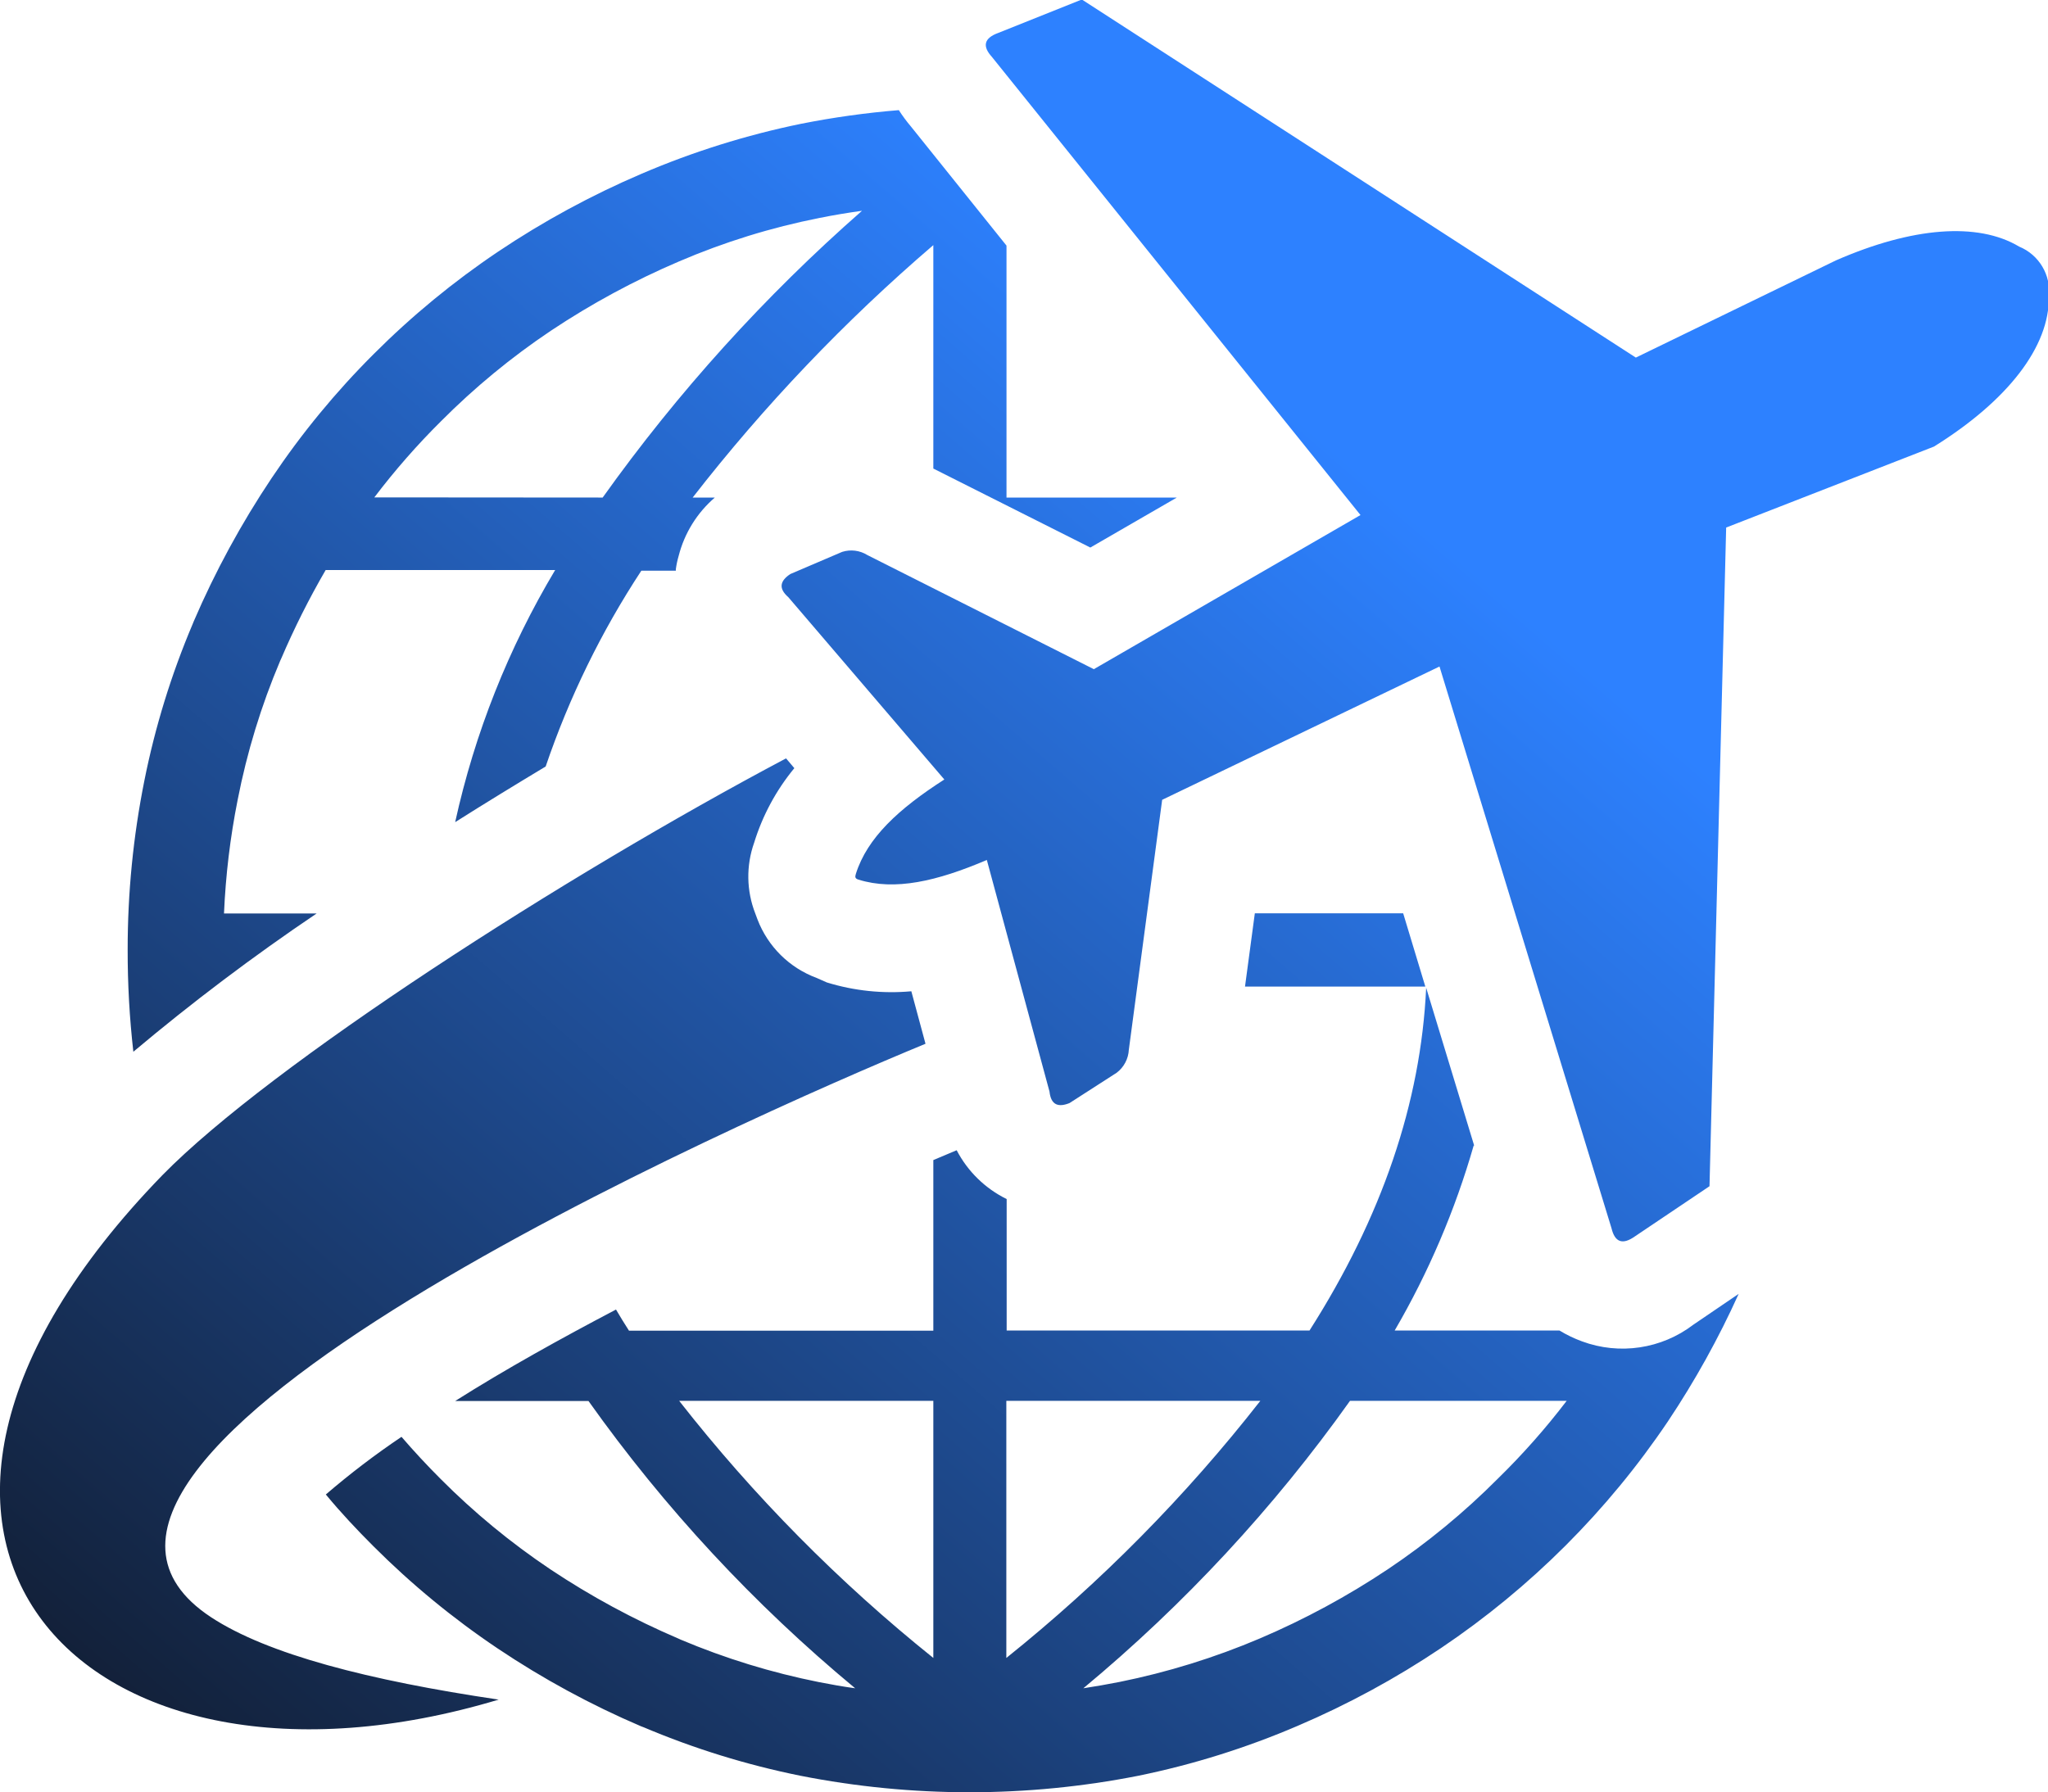
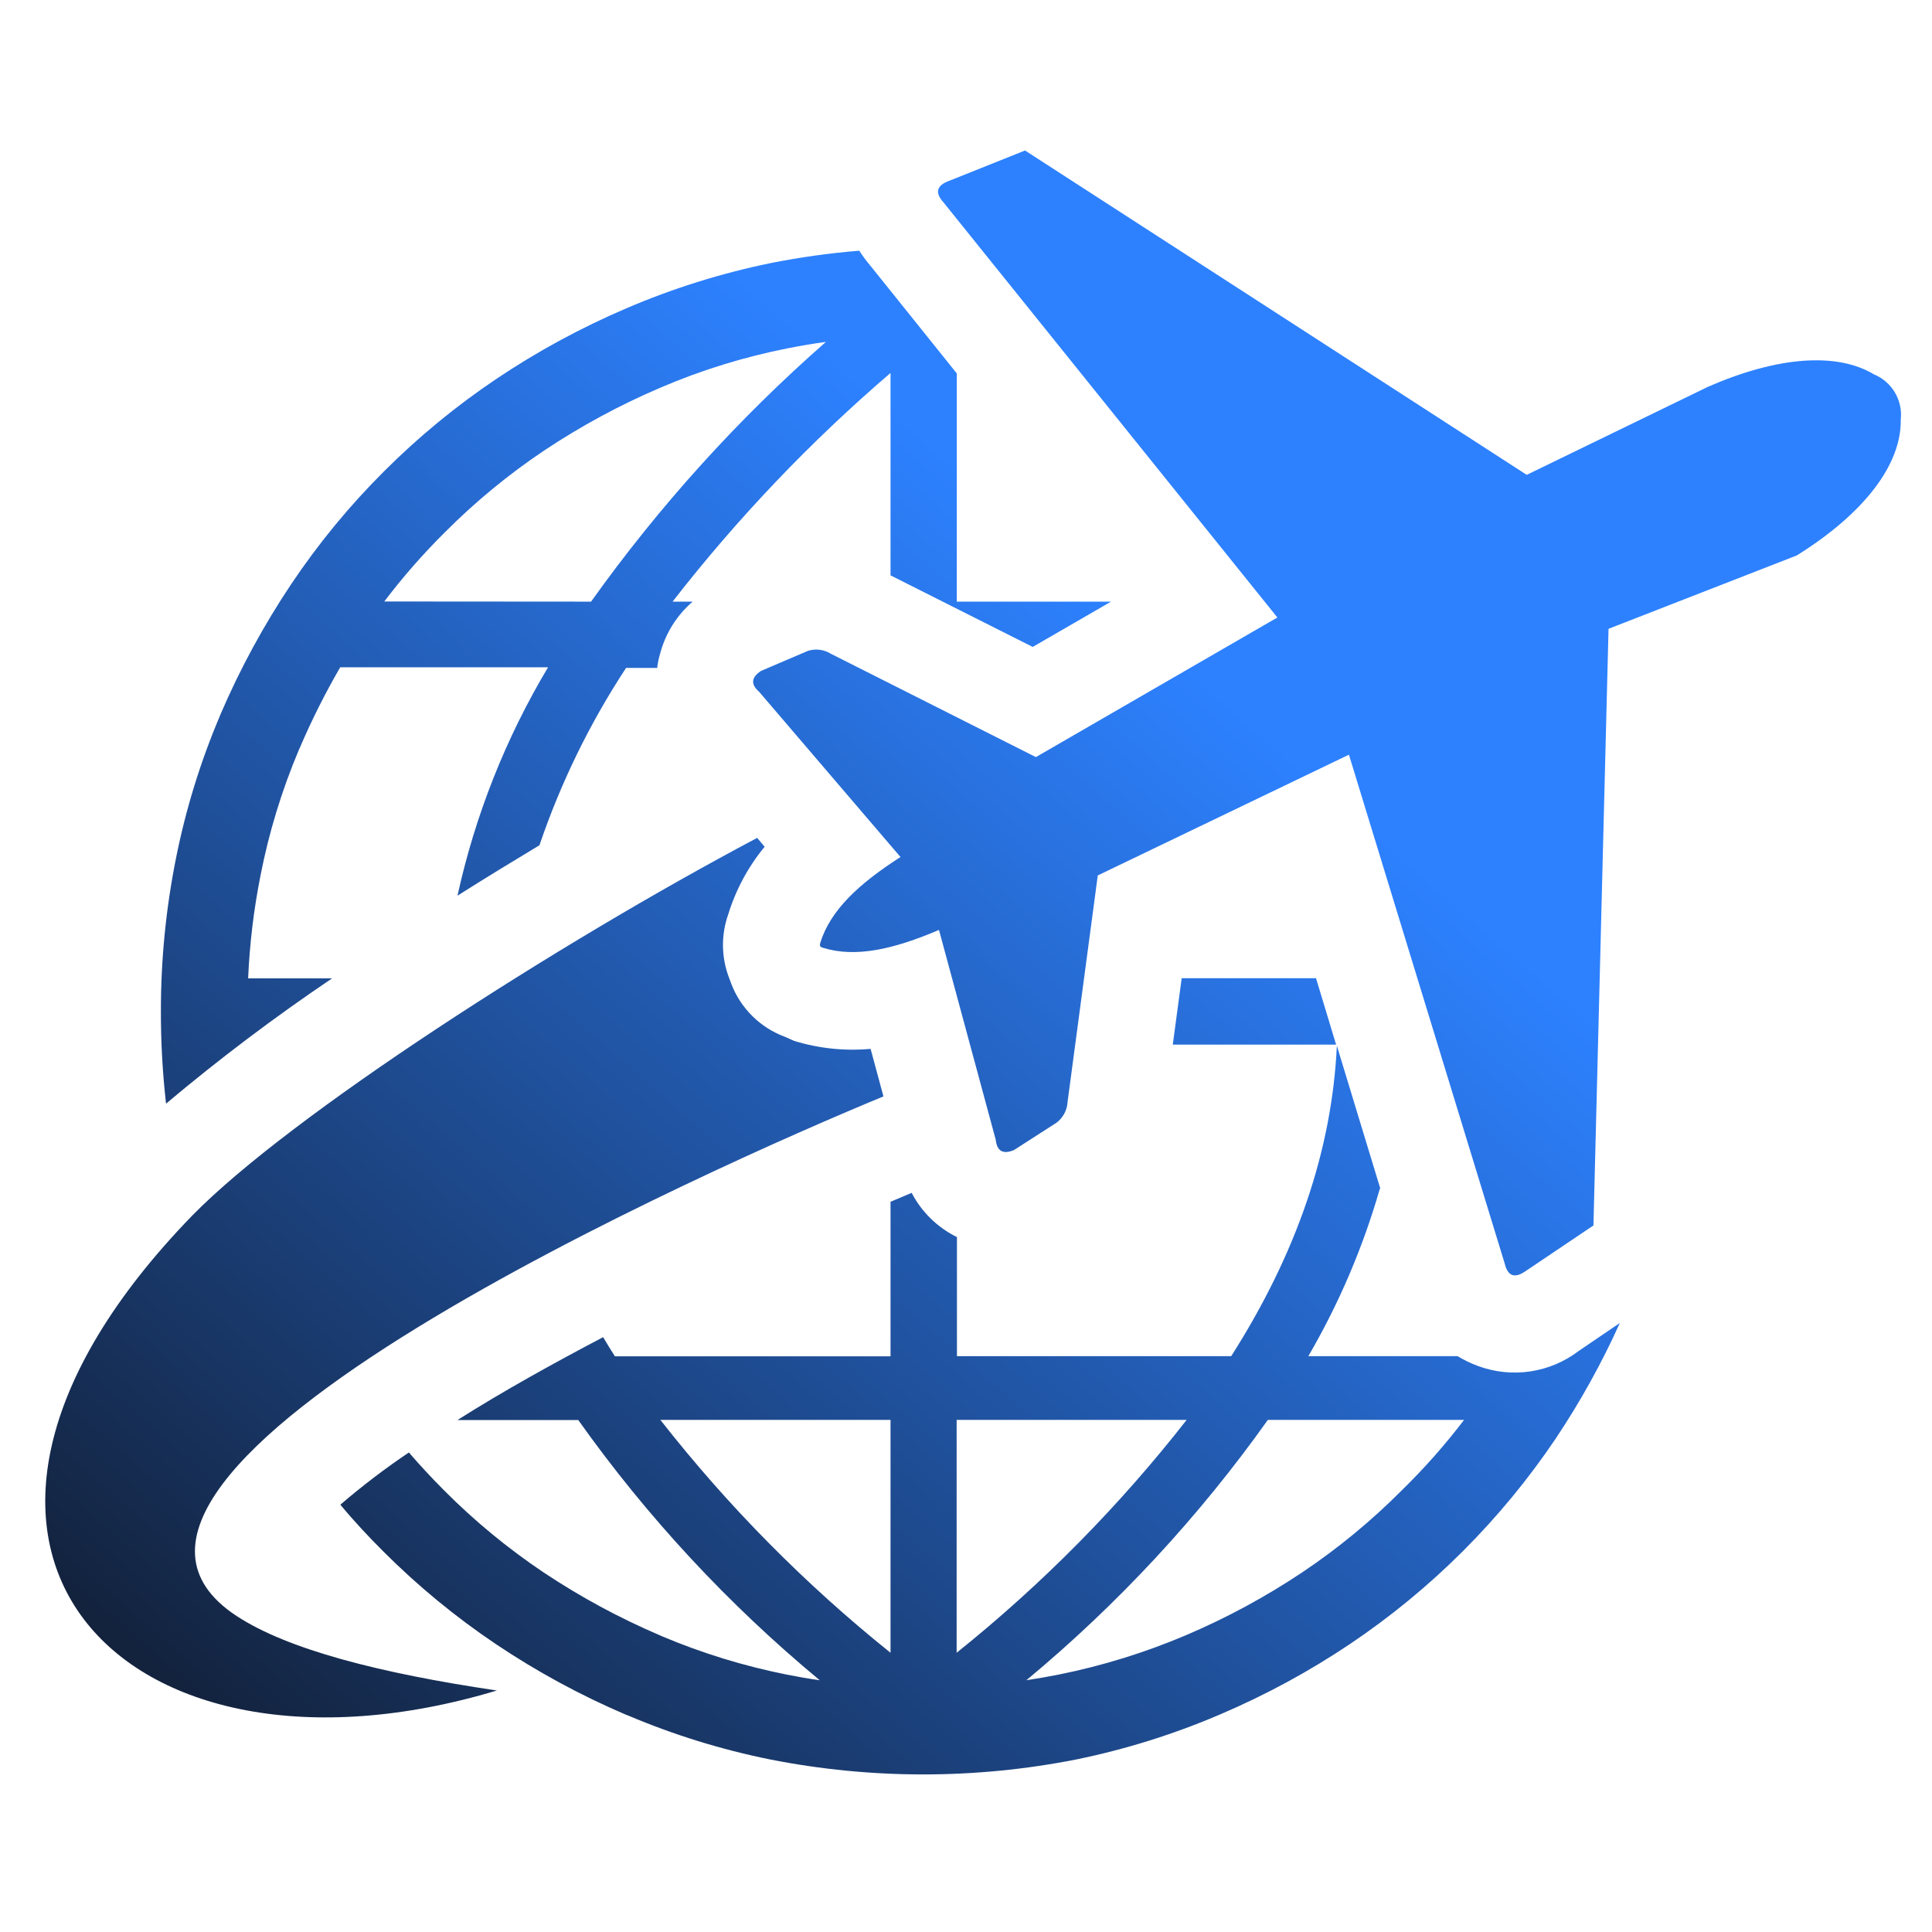
- <svg xmlns="http://www.w3.org/2000/svg" id="Layer_1" data-name="Layer 1" viewBox="0 0 122.88 107.54">
+ <svg xmlns="http://www.w3.org/2000/svg" id="Layer_1" data-name="Layer 1" viewBox="0 0 512 512">
  <defs>
    <linearGradient id="gradient" x1="0%" y1="100%" x2="100%" y2="0%">
      <stop offset="0%" stop-color="hsl(221, 42%, 11%)" />
-       <stop offset="70%" stop-color="hsl(216, 100%, 58.9%)" />
+       <stop offset="65%" stop-color="hsl(216, 100%, 58.9%)" />
    </linearGradient>
  </defs>
-   <path fill="url(#gradient)" d="M88.42,68.75a48.8,48.8,0,0,1-4.74,11.1h9.89a7.67,7.67,0,0,0,1.35.65h0a7,7,0,0,0,6.68-1l2.72-1.85a53.3,53.3,0,0,1-4.25,7.66,50.16,50.16,0,0,1-13.6,13.59,52,52,0,0,1-8.6,4.67,49.29,49.29,0,0,1-9.57,3,52.37,52.37,0,0,1-20.27,0,49,49,0,0,1-9.41-2.91l-.16-.06a52.41,52.41,0,0,1-8.6-4.67,49.81,49.81,0,0,1-7.46-6.14c-1-1-1.94-2-2.85-3.1a48.57,48.57,0,0,1,4.54-3.46q1.13,1.31,2.34,2.52h0a43.34,43.34,0,0,0,6.59,5.43,47.51,47.51,0,0,0,7.69,4.16l.13.06a42.89,42.89,0,0,0,8.3,2.55c.71.14,1.44.27,2.17.37a90.25,90.25,0,0,1-16-17.24h-8c3-1.9,6.34-3.75,9.65-5.49.25.43.51.85.78,1.27H56V69.62l1.4-.59a6.73,6.73,0,0,0,3,2.93v7.89H78.57c4.34-6.81,6.68-13.67,7-20.57l2.88,9.47ZM51.35,52.45c.68-2.17,2.57-3.91,5.31-5.67L47.3,35.84c-.63-.55-.47-1,.12-1.39l3.11-1.33a1.82,1.82,0,0,1,1.51.19l13.59,6.85,16-9.25L59.51,3.41c-.57-.63-.49-1.12.4-1.44l5-2L98.15,21.46l12-5.83c4.57-2,8.51-2.32,11-.83a2.9,2.9,0,0,1,1.78,3c.05,3-2.46,6.24-6.89,9l-12.47,4.86-1,39.53-4.46,3c-.77.55-1.22.35-1.42-.48L86.37,40l-16.64,8L67.73,63A1.85,1.85,0,0,1,67,64.38L64.17,66.2c-.65.26-1.11.14-1.2-.69l-3.76-13.9c-3,1.28-5.52,1.86-7.7,1.18-.2-.06-.22-.15-.16-.34Zm-4.2-6.93c-13.22,7-30.9,18.37-37.4,25C-11.51,92.41,5.08,109.47,29.92,102c-7.78-1.15-13.87-2.72-17.25-4.94-14.43-9.48,32-29.94,42.86-34.42l-.85-3.15a13.18,13.18,0,0,1-5.07-.53L49,58.69a6.05,6.05,0,0,1-3.55-3.51l-.13-.35a6.08,6.08,0,0,1-.07-4.26,13.1,13.1,0,0,1,2.41-4.47l-.49-.58ZM8,63.11A53.31,53.31,0,0,1,7.66,57a51.43,51.43,0,0,1,1-10.14,48.27,48.27,0,0,1,2.9-9.41l.06-.15a53.32,53.32,0,0,1,4.68-8.61,49.17,49.17,0,0,1,6.13-7.45,49.81,49.81,0,0,1,7.46-6.14,52.41,52.41,0,0,1,8.6-4.67,49.51,49.51,0,0,1,9.57-3,51.5,51.5,0,0,1,5.87-.82,9.24,9.24,0,0,0,.74,1l5.72,7.13V29.86H70.61l-5.19,3L56,28.12V14.71A104.13,104.13,0,0,0,41.56,29.86h1.33a6.85,6.85,0,0,0-2.17,3.5,5.42,5.42,0,0,0-.17.8l0,.09H38.48A51.72,51.72,0,0,0,32.74,46c-1.81,1.09-3.63,2.2-5.43,3.34a50.67,50.67,0,0,1,6-15.13H19.54a48.92,48.92,0,0,0-2.67,5.32l-.06.13A42.11,42.11,0,0,0,14.26,48a44.76,44.76,0,0,0-.82,6.82H19a130.39,130.39,0,0,0-11,8.3Zm77.51-3.9H74.7l.59-4.4h8.9l1.33,4.4ZM81,84.07a90.83,90.83,0,0,1-16,17.25c.73-.11,1.45-.24,2.17-.38a43.49,43.49,0,0,0,8.42-2.61,47.09,47.09,0,0,0,7.69-4.16,43.34,43.34,0,0,0,6.59-5.43h0A42.75,42.75,0,0,0,94,84.07ZM60.38,99.5A93.83,93.83,0,0,0,75.62,84.07H60.38V99.5ZM56,84.07H40.75A94.23,94.23,0,0,0,56,99.5V84.07ZM36.16,29.86A100.58,100.58,0,0,1,51.72,12.65c-.86.12-1.71.26-2.55.43a42,42,0,0,0-8.43,2.61,47.51,47.51,0,0,0-7.69,4.16,43.34,43.34,0,0,0-6.59,5.43h0a43.24,43.24,0,0,0-4,4.57Z" />
+   <path fill="url(#gradient)" d="M88.42,68.75a48.8,48.8,0,0,1-4.74,11.1h9.89a7.67,7.67,0,0,0,1.35.65h0a7,7,0,0,0,6.68-1l2.72-1.85a53.3,53.3,0,0,1-4.25,7.66,50.16,50.16,0,0,1-13.6,13.59,52,52,0,0,1-8.6,4.67,49.29,49.29,0,0,1-9.57,3,52.37,52.37,0,0,1-20.27,0,49,49,0,0,1-9.41-2.91l-.16-.06a52.41,52.41,0,0,1-8.6-4.67,49.81,49.81,0,0,1-7.46-6.14c-1-1-1.94-2-2.85-3.1a48.57,48.57,0,0,1,4.54-3.46q1.13,1.31,2.34,2.52h0a43.34,43.34,0,0,0,6.59,5.43,47.51,47.51,0,0,0,7.69,4.16l.13.06a42.89,42.89,0,0,0,8.3,2.55c.71.14,1.44.27,2.17.37a90.25,90.25,0,0,1-16-17.24h-8c3-1.9,6.34-3.75,9.65-5.49.25.43.51.85.78,1.27H56V69.62l1.4-.59a6.73,6.73,0,0,0,3,2.93v7.89H78.57c4.34-6.81,6.68-13.67,7-20.57l2.88,9.47ZM51.35,52.45c.68-2.17,2.57-3.91,5.31-5.67L47.3,35.84c-.63-.55-.47-1,.12-1.39l3.11-1.33a1.82,1.82,0,0,1,1.51.19l13.59,6.85,16-9.25L59.51,3.41c-.57-.63-.49-1.12.4-1.44l5-2L98.15,21.46l12-5.83c4.57-2,8.51-2.32,11-.83a2.9,2.9,0,0,1,1.78,3c.05,3-2.46,6.24-6.89,9l-12.47,4.86-1,39.53-4.46,3c-.77.55-1.22.35-1.42-.48L86.37,40l-16.64,8L67.73,63A1.85,1.85,0,0,1,67,64.38L64.17,66.2c-.65.26-1.11.14-1.2-.69l-3.76-13.9c-3,1.28-5.52,1.86-7.7,1.18-.2-.06-.22-.15-.16-.34Zm-4.2-6.93c-13.22,7-30.9,18.37-37.4,25C-11.51,92.41,5.08,109.47,29.92,102c-7.78-1.15-13.87-2.72-17.25-4.94-14.43-9.48,32-29.94,42.86-34.42l-.85-3.15a13.18,13.18,0,0,1-5.07-.53L49,58.69a6.05,6.05,0,0,1-3.55-3.51l-.13-.35a6.08,6.08,0,0,1-.07-4.26,13.1,13.1,0,0,1,2.41-4.47l-.49-.58ZM8,63.11A53.31,53.31,0,0,1,7.66,57a51.43,51.43,0,0,1,1-10.14,48.27,48.27,0,0,1,2.9-9.41l.06-.15a53.32,53.32,0,0,1,4.68-8.61,49.17,49.17,0,0,1,6.13-7.45,49.81,49.81,0,0,1,7.46-6.14,52.41,52.41,0,0,1,8.6-4.67,49.51,49.51,0,0,1,9.57-3,51.5,51.5,0,0,1,5.87-.82,9.24,9.24,0,0,0,.74,1l5.72,7.13V29.86H70.61l-5.19,3L56,28.12V14.71A104.13,104.13,0,0,0,41.56,29.86h1.33a6.85,6.85,0,0,0-2.17,3.5,5.42,5.42,0,0,0-.17.8l0,.09H38.48A51.72,51.72,0,0,0,32.74,46c-1.81,1.09-3.63,2.2-5.43,3.34a50.67,50.67,0,0,1,6-15.13H19.54a48.92,48.92,0,0,0-2.67,5.32l-.06.13A42.11,42.11,0,0,0,14.26,48a44.76,44.76,0,0,0-.82,6.82H19a130.39,130.39,0,0,0-11,8.3Zm77.51-3.9H74.7l.59-4.4h8.9l1.33,4.4ZM81,84.07a90.83,90.83,0,0,1-16,17.25c.73-.11,1.45-.24,2.17-.38a43.49,43.49,0,0,0,8.42-2.61,47.09,47.09,0,0,0,7.69-4.16,43.34,43.34,0,0,0,6.59-5.43h0A42.75,42.75,0,0,0,94,84.07ZM60.38,99.5A93.83,93.83,0,0,0,75.62,84.07H60.38V99.5ZM56,84.07H40.75A94.23,94.23,0,0,0,56,99.5V84.07ZM36.16,29.86A100.58,100.58,0,0,1,51.72,12.65c-.86.12-1.71.26-2.55.43a42,42,0,0,0-8.43,2.61,47.51,47.51,0,0,0-7.69,4.16,43.34,43.34,0,0,0-6.59,5.43h0a43.24,43.24,0,0,0-4,4.57Z" transform="scale(4, 4) translate(3, 10)" />
</svg>
